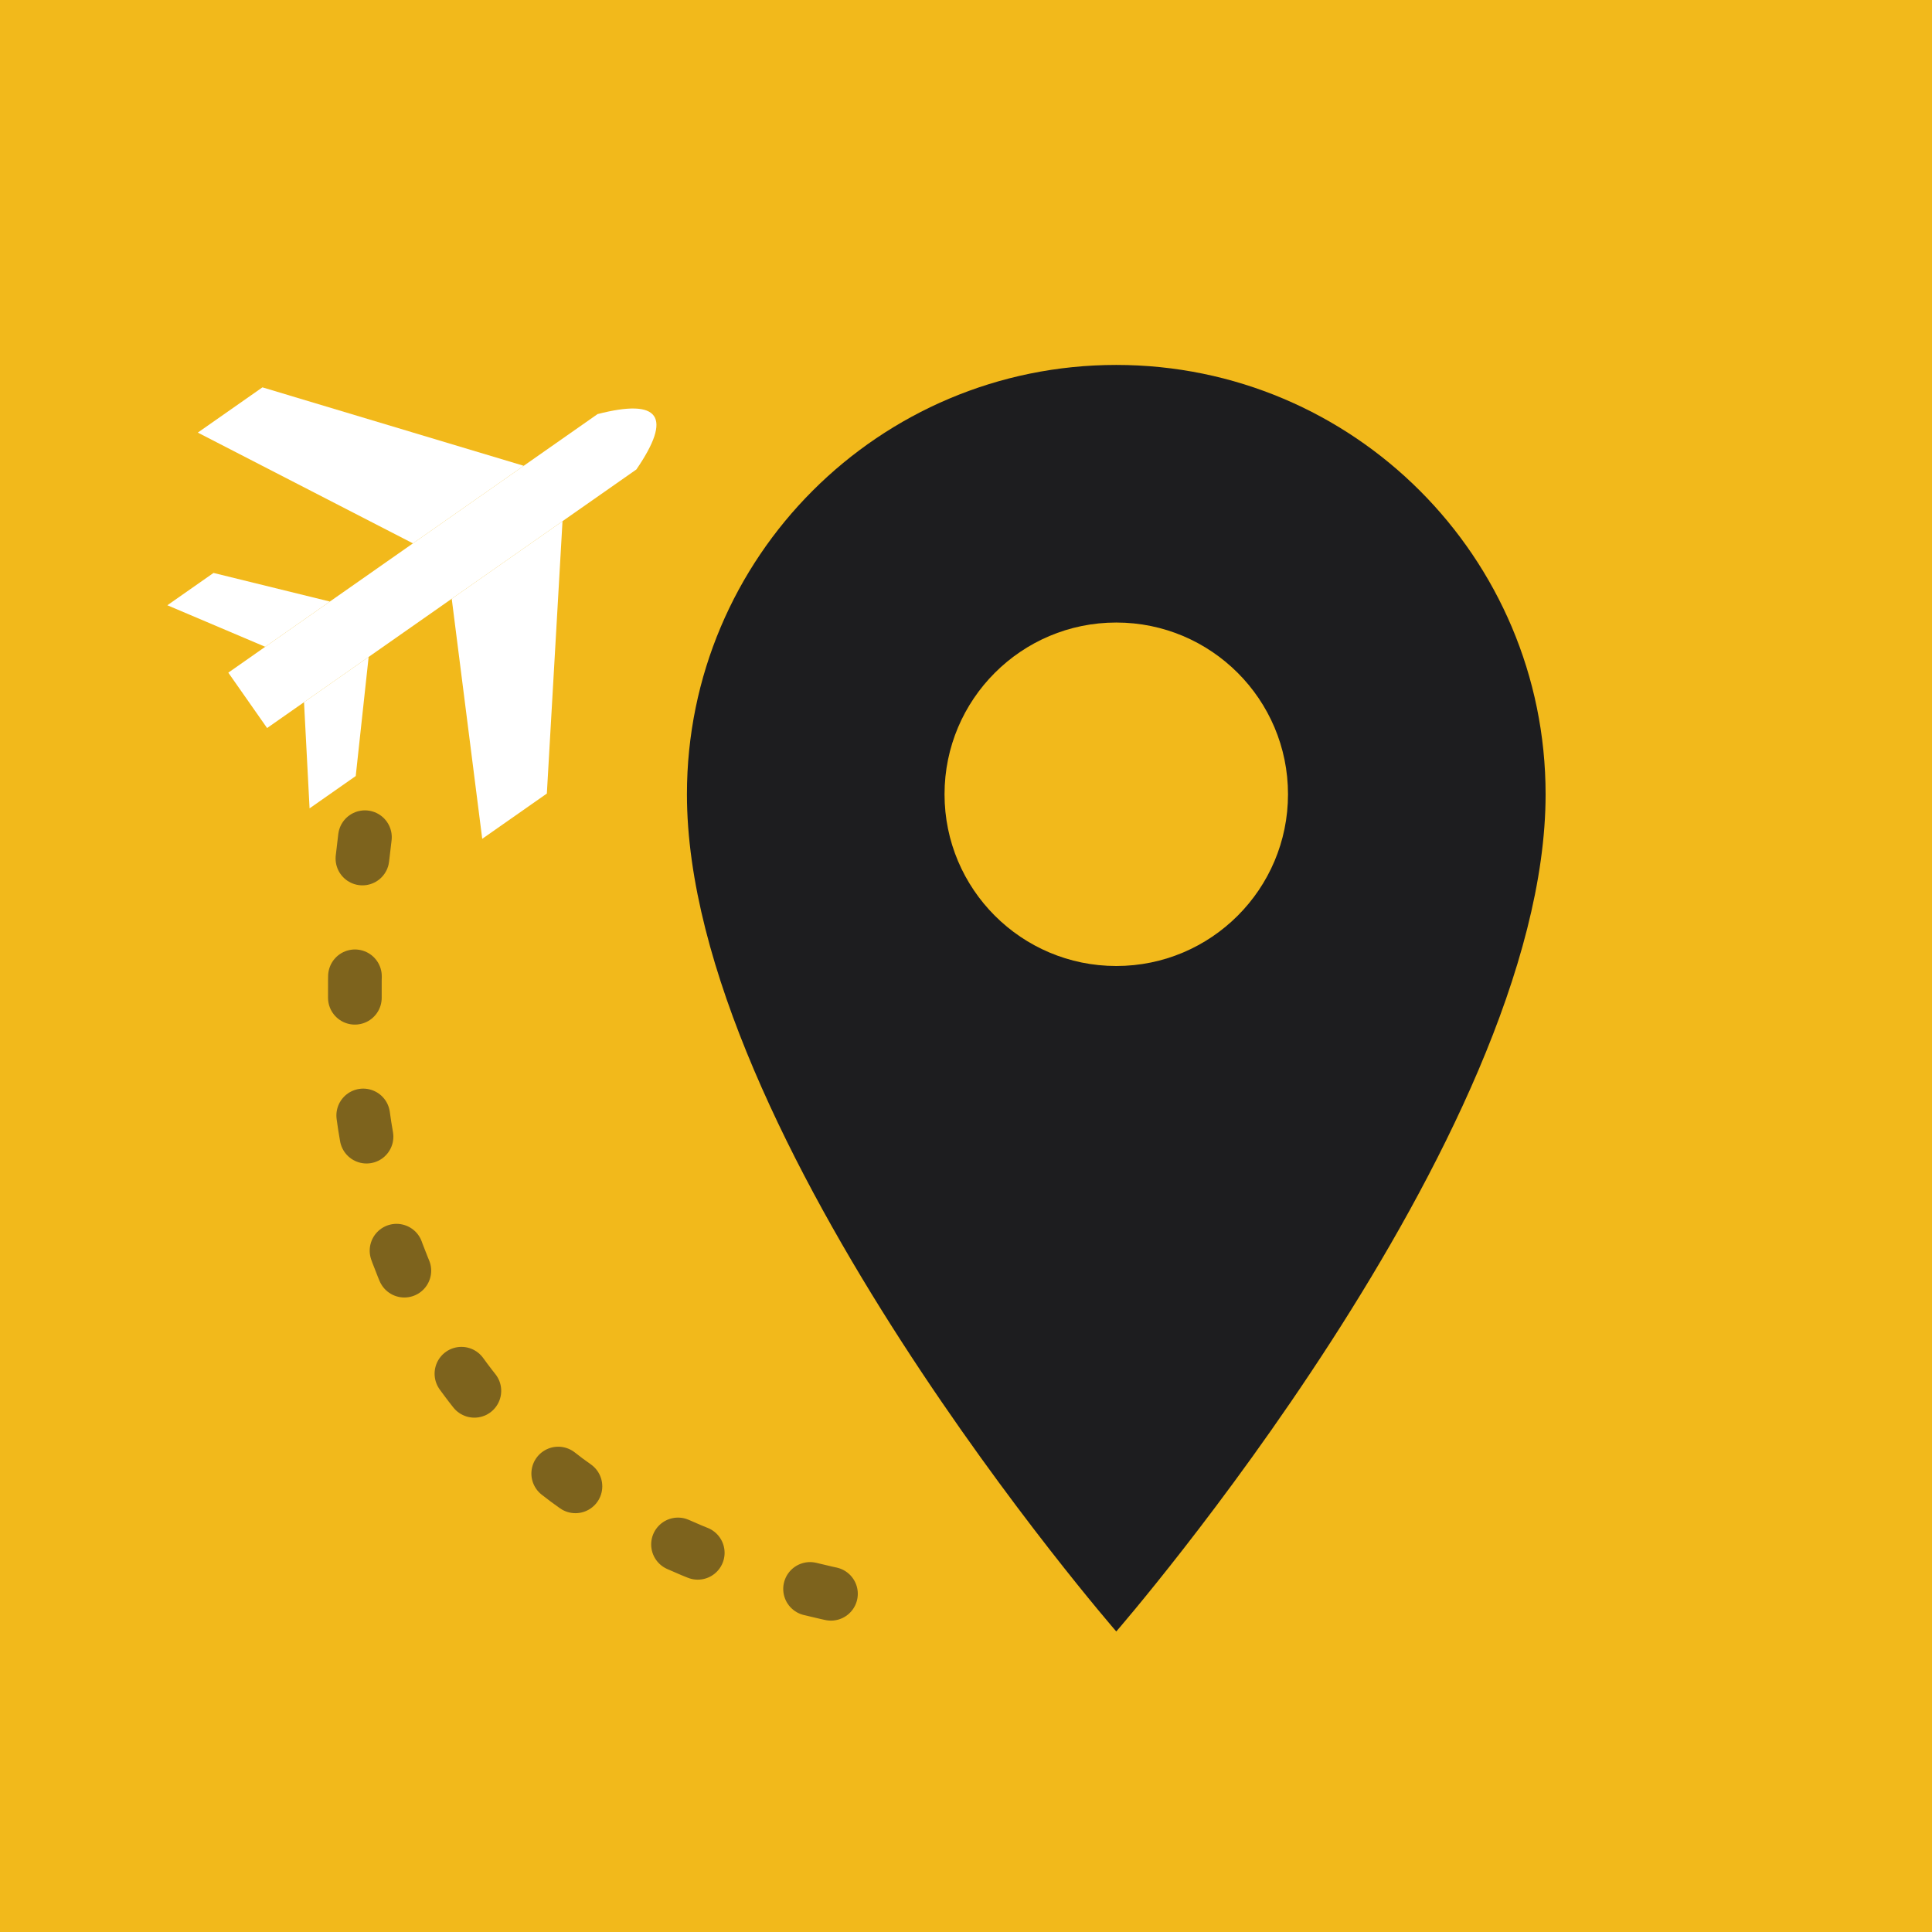
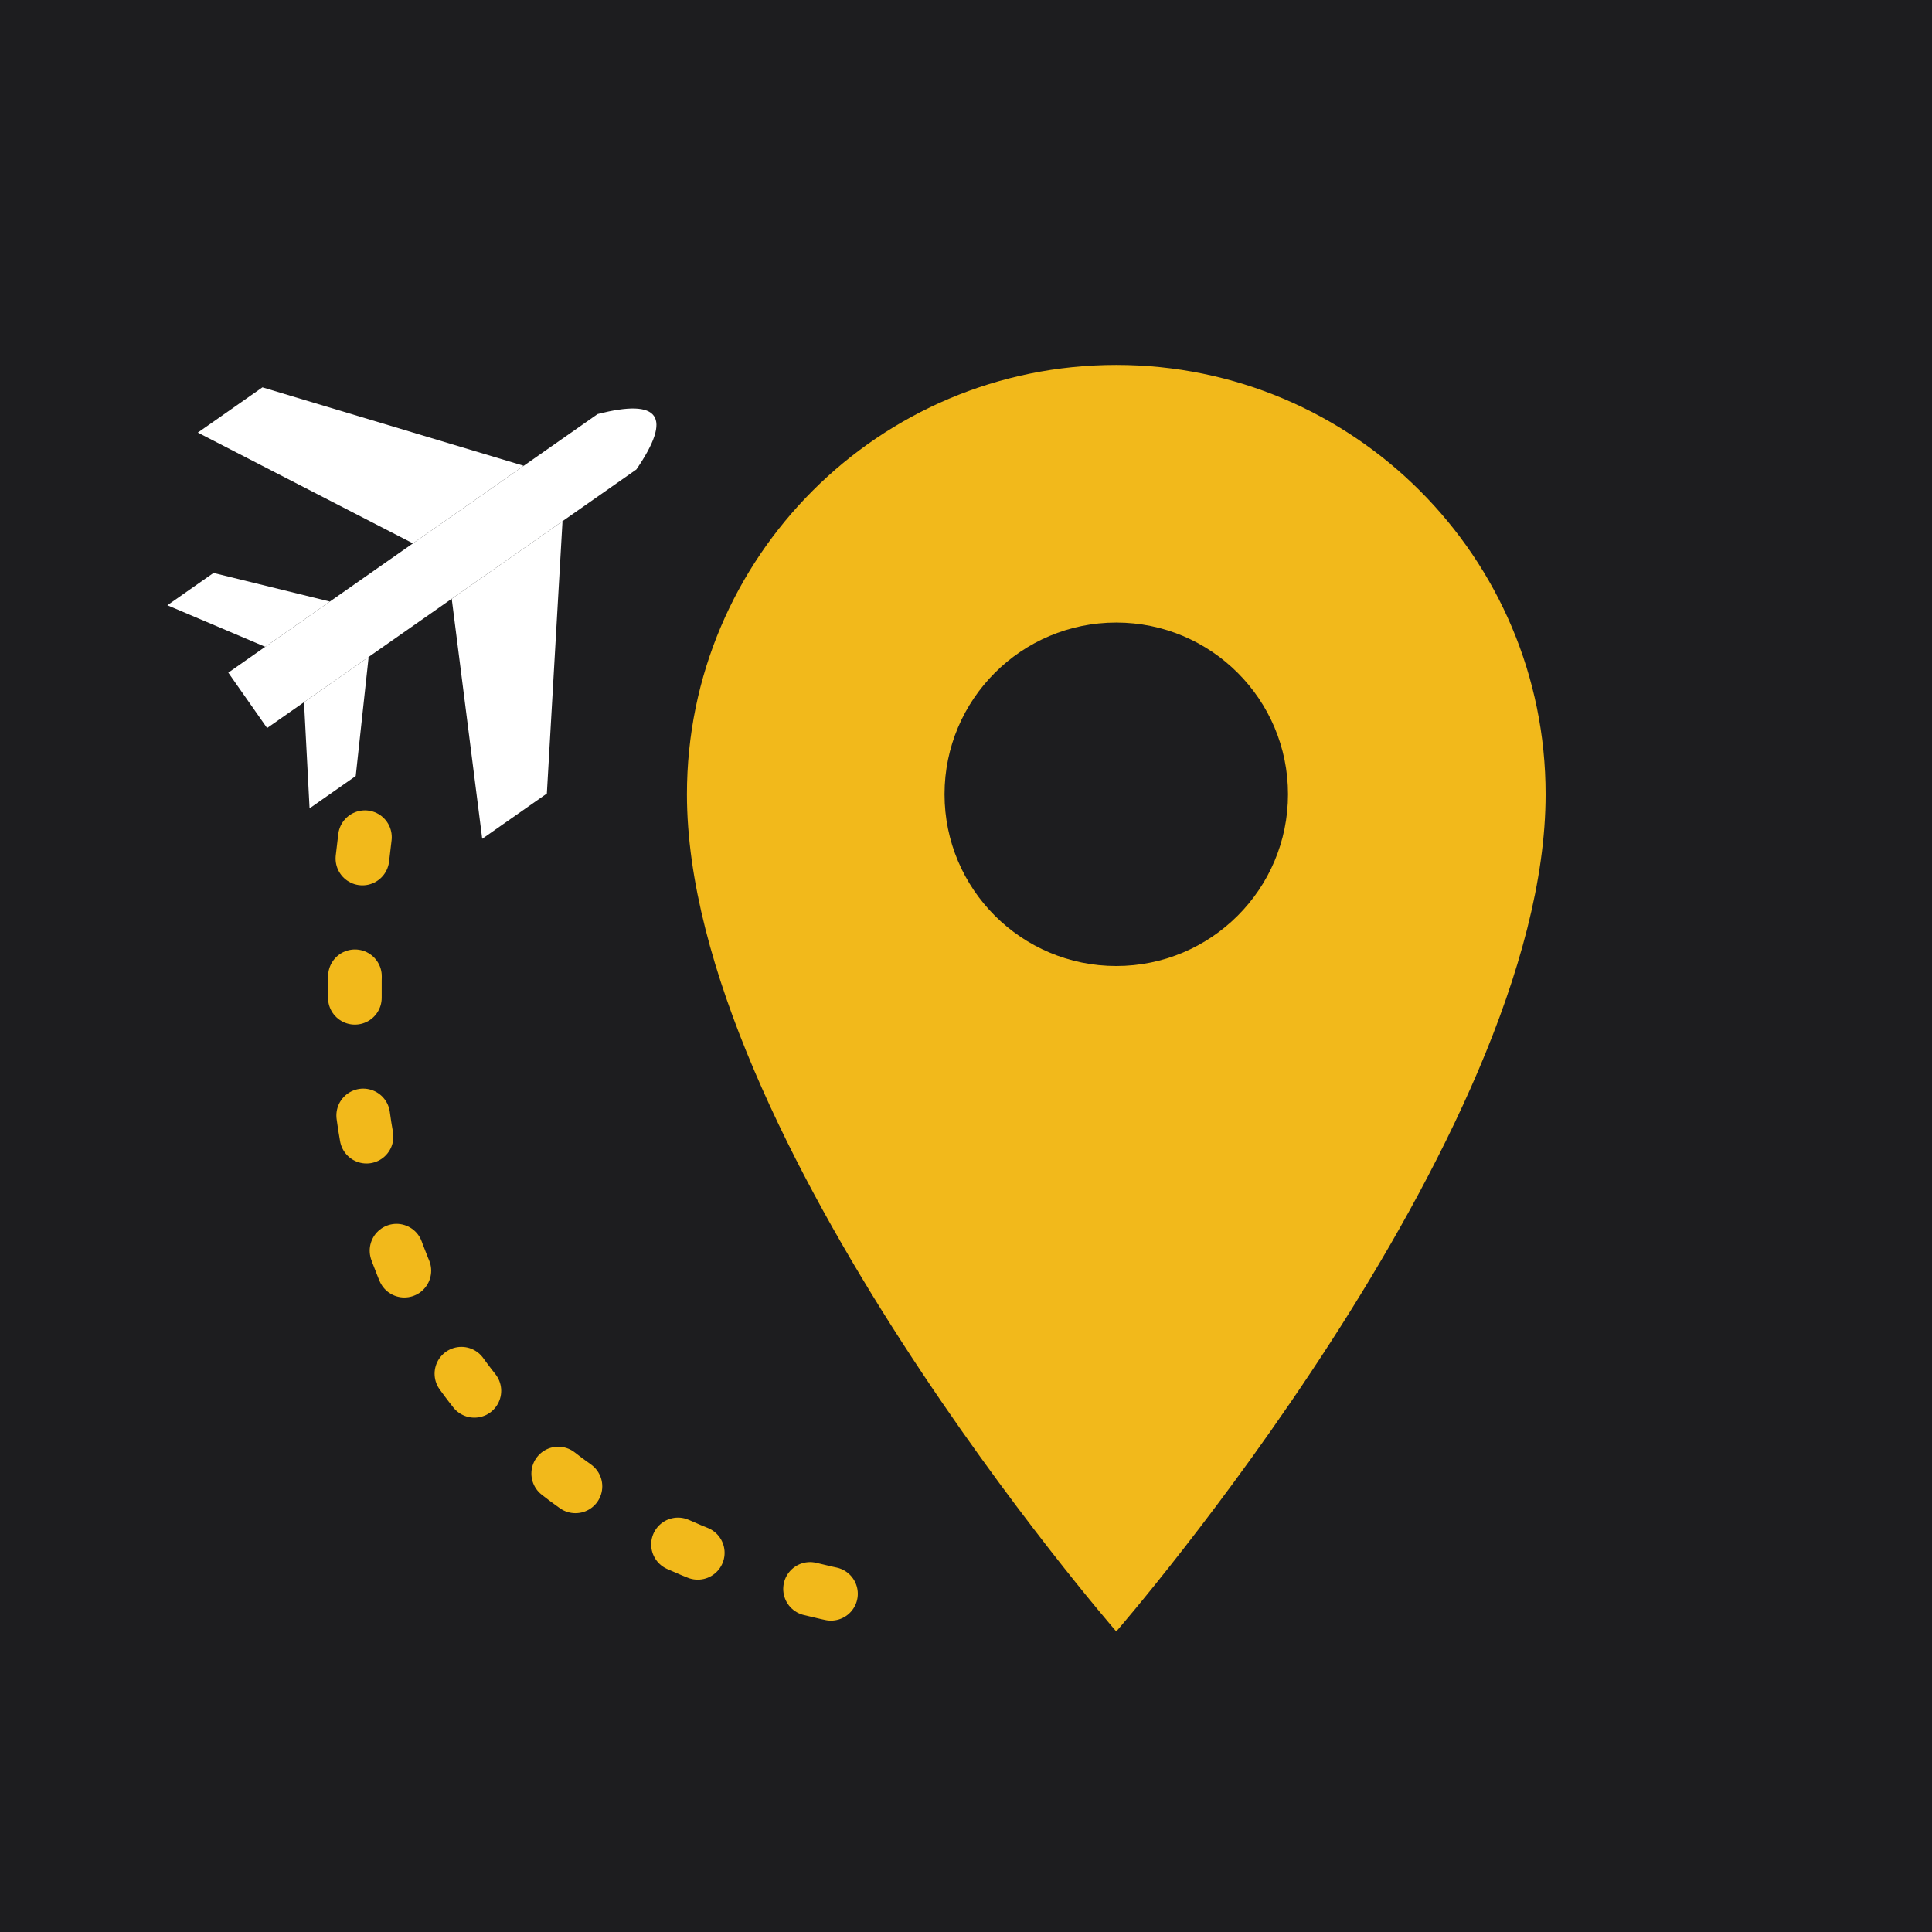
<svg xmlns="http://www.w3.org/2000/svg" width="180" height="180" viewBox="0 0 180 180">
-   <rect width="180" height="180" fill="#F2B91B" />
-   <path d="M34 78 Q26 142 86 150" fill="none" stroke="#1d1d1f" stroke-width="5" stroke-linecap="round" stroke-dasharray="2 11" opacity=".55" />
-   <path d="M90 156 C90 156 50 110 50 78 A40 40 0 1 1 130 78 C130 110 90 156 90 156 Z" transform="translate(14,-4)" fill="#1d1d1f" />
-   <circle cx="104" cy="74" r="16" fill="#F2B91B" />
+   <rect width="180" height="180" fill="#1d1d1f" />
+   <path d="M34 78 Q26 142 86 150" fill="none" stroke="#F2B91B" stroke-width="5" stroke-linecap="round" stroke-dasharray="2 11" />
+   <path d="M90 156 C90 156 50 110 50 78 A40 40 0 1 1 130 78 C130 110 90 156 90 156 Z" transform="translate(14,-4)" fill="#F2B91B" />
+   <circle cx="104" cy="74" r="16" fill="#1d1d1f" />
  <g transform="translate(42,52) rotate(-35) scale(1.05)">
    <g fill="#ffffff">
      <path d="M-22,-3 L18,-3 Q26,0 18,3 L-22,3 Z" />
      <path d="M-2,-3 L-12,-22 L-5,-22 L10,-3 Z" />
      <path d="M-2,3 L-12,22 L-5,22 L10,3 Z" />
      <path d="M-18,-3 L-23,-11 L-18,-11 L-11,-3 Z" />
      <path d="M-18,3 L-23,11 L-18,11 L-11,3 Z" />
    </g>
  </g>
</svg>
